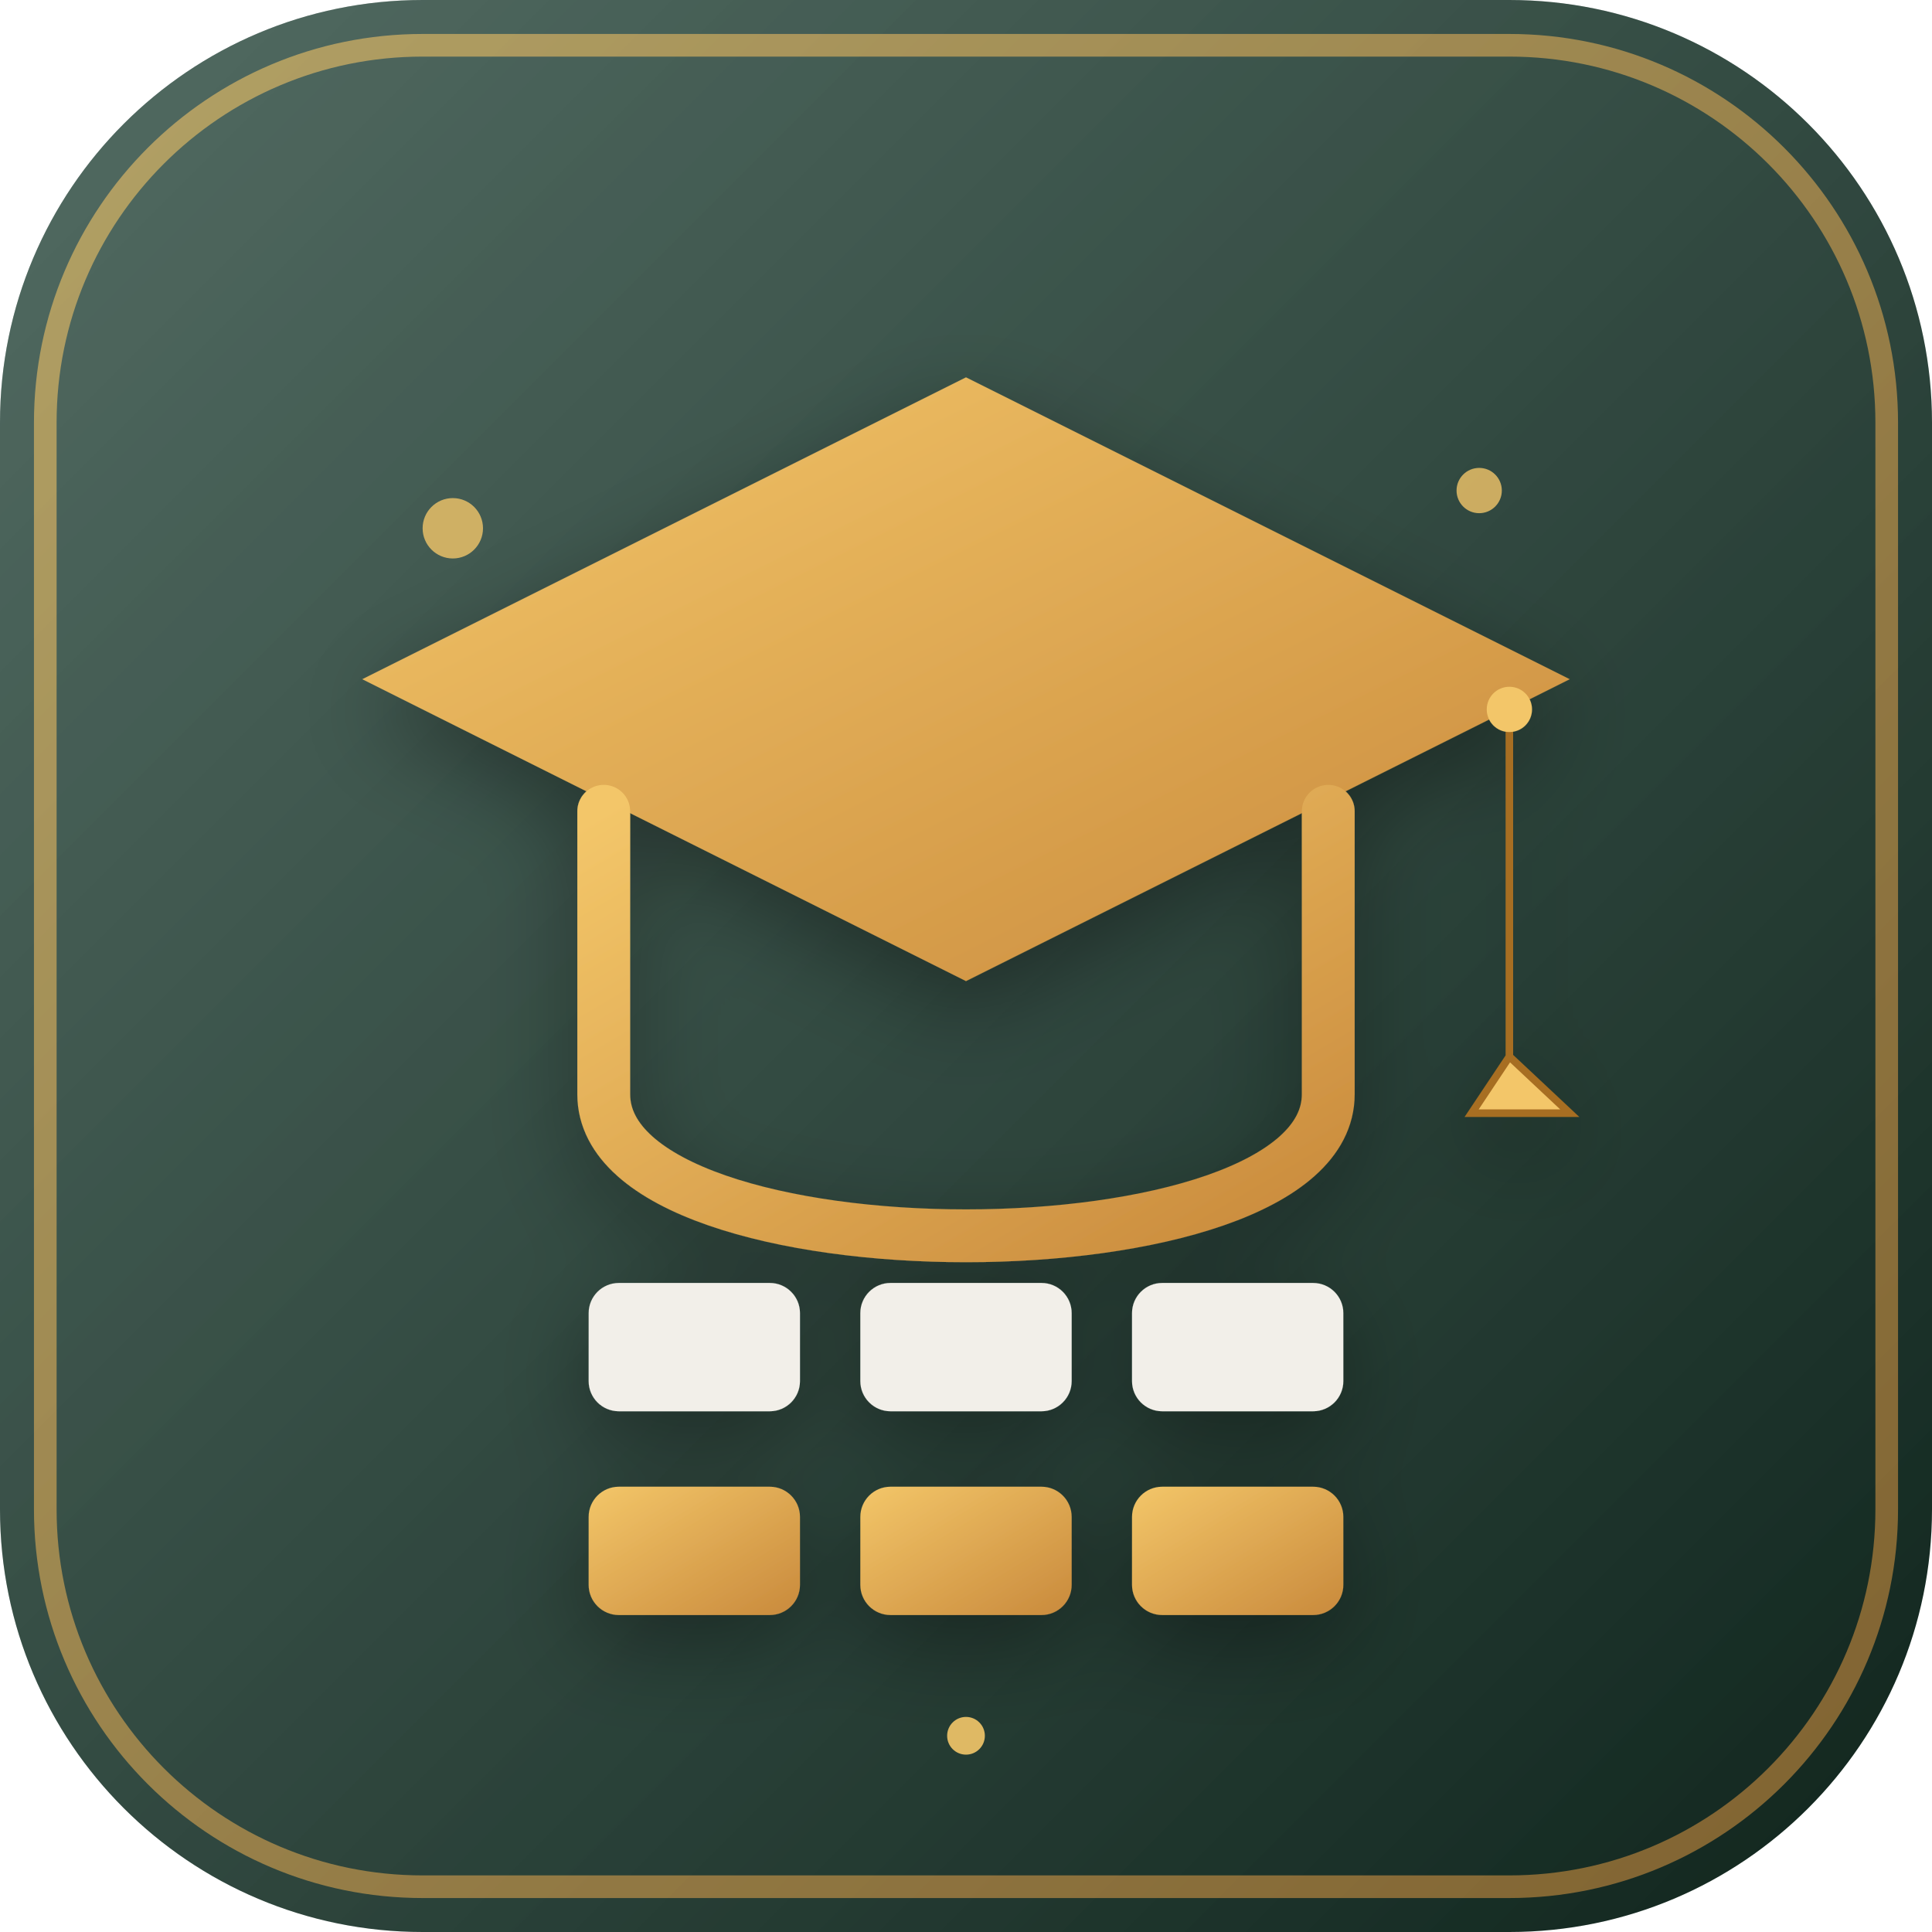
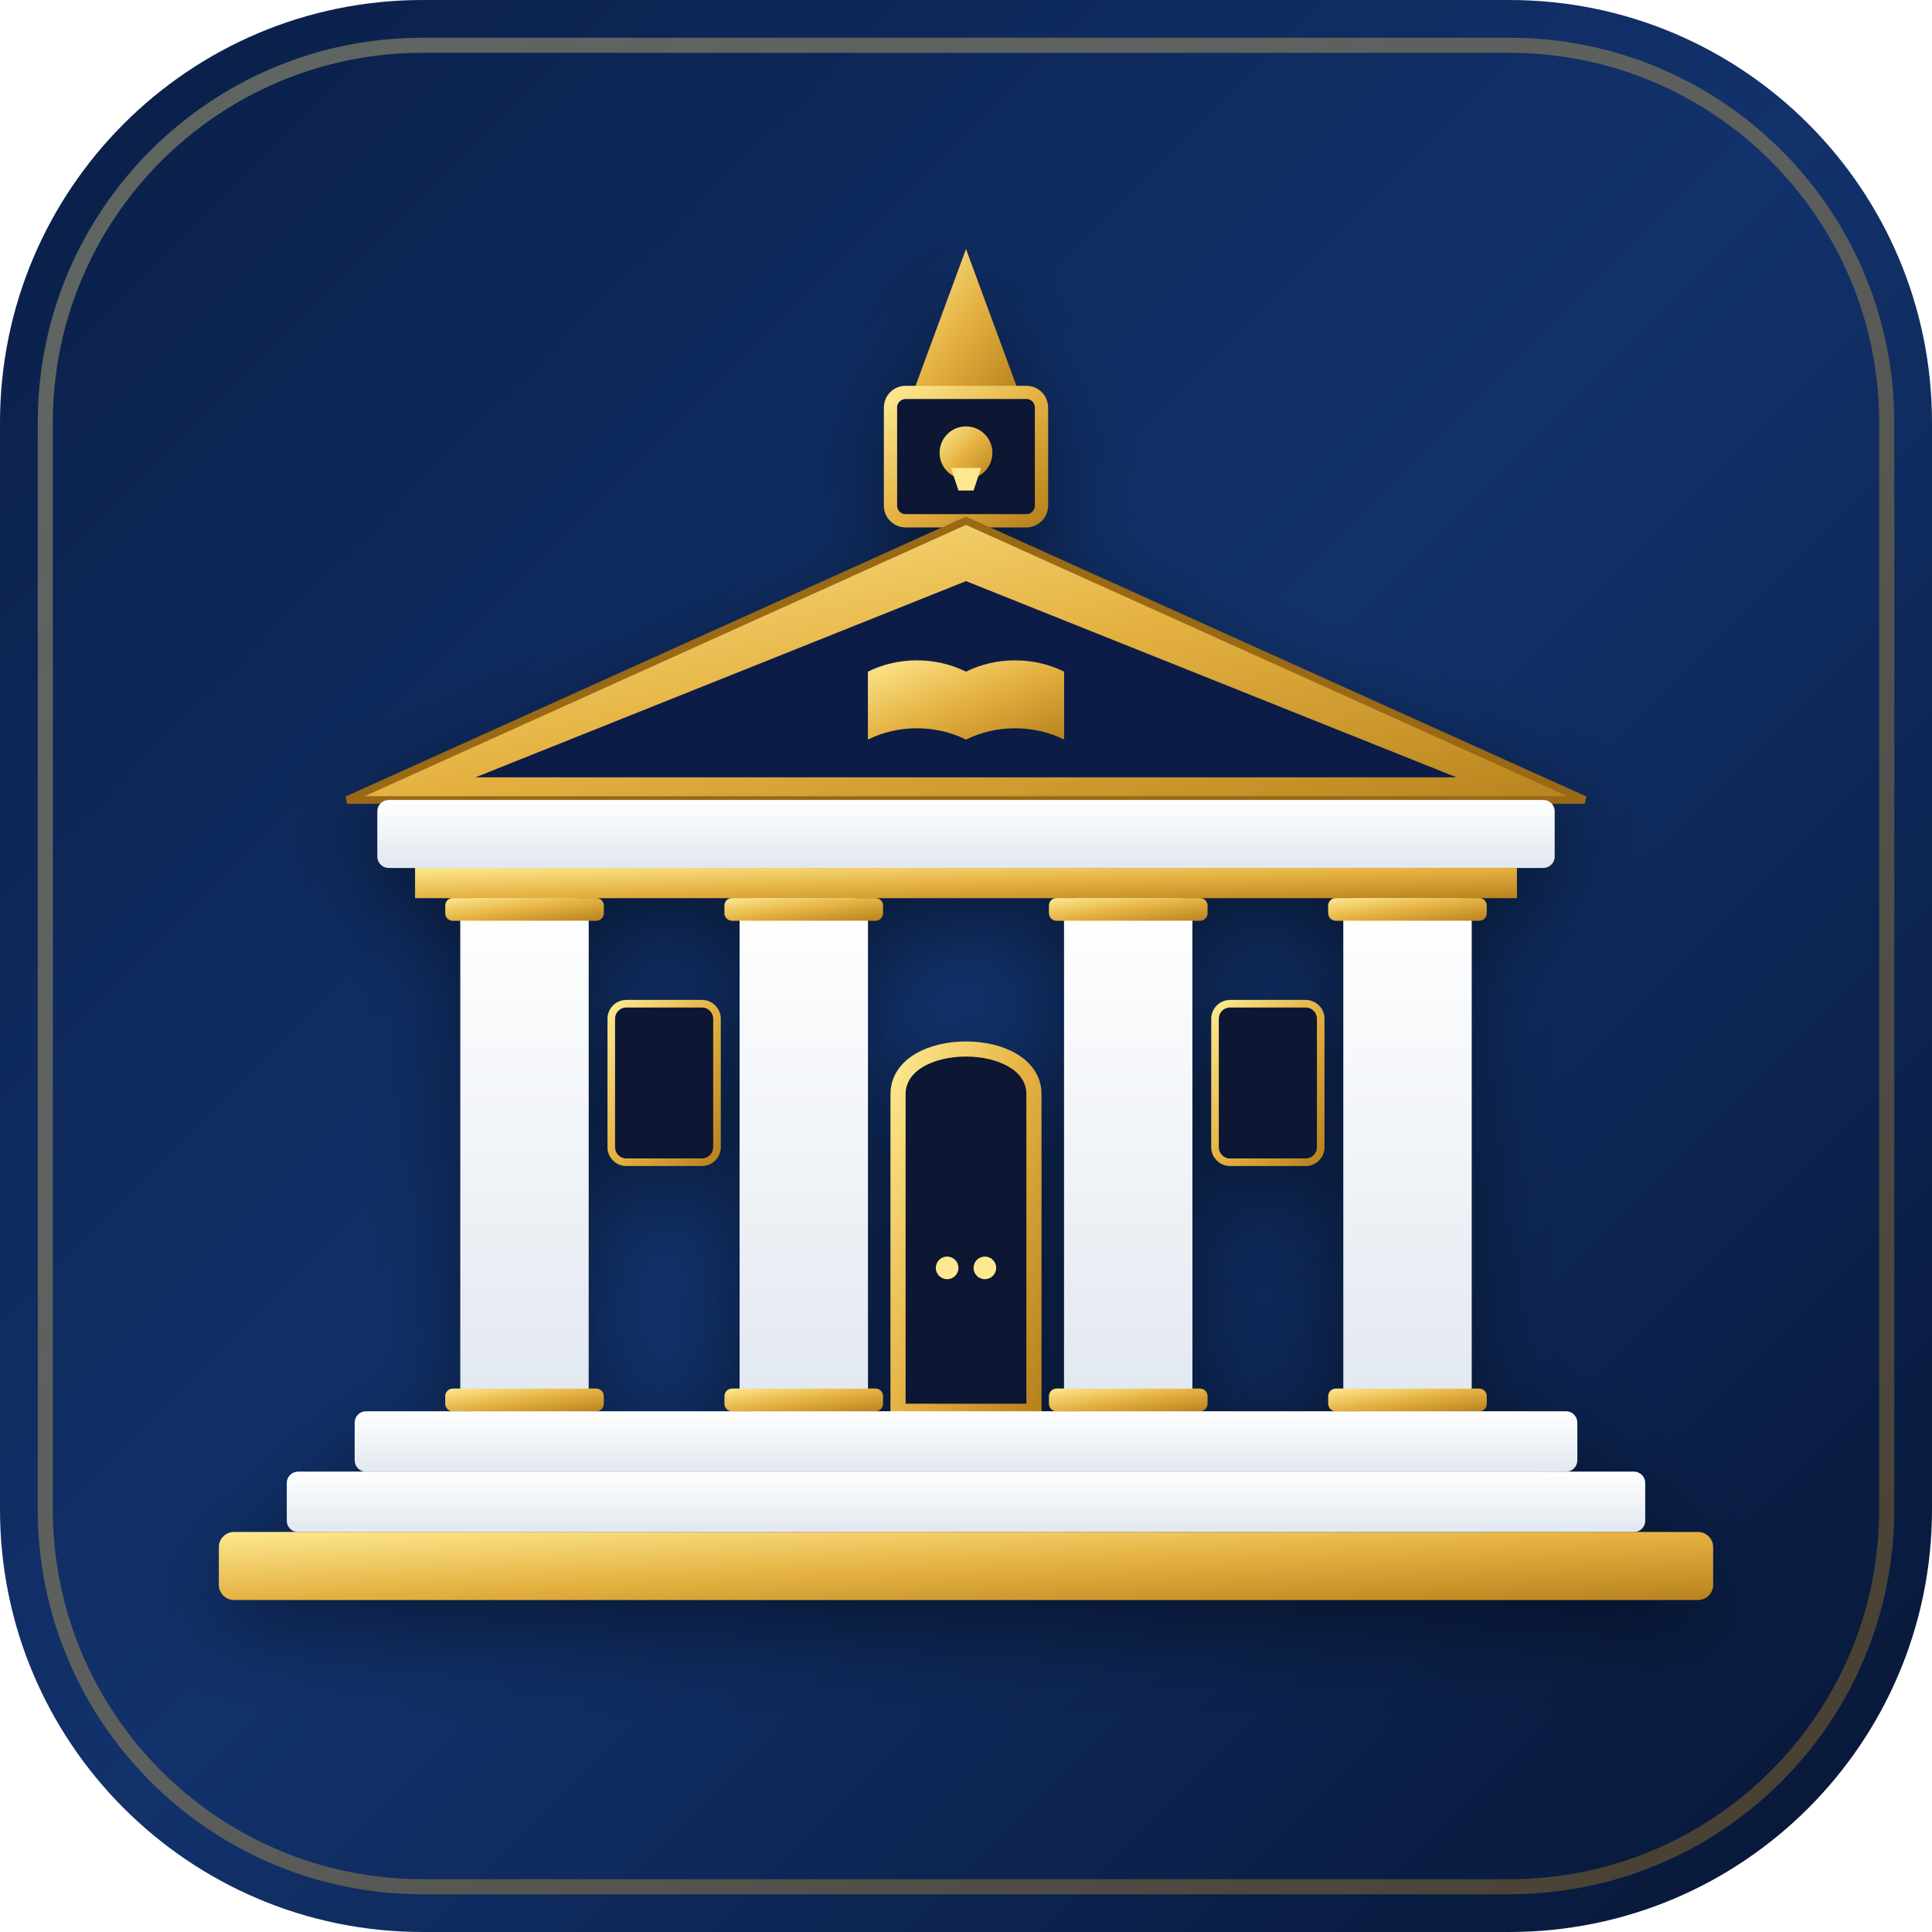
<svg xmlns="http://www.w3.org/2000/svg" viewBox="0 0 512 512" width="512" height="512">
  <defs>
-     <linearGradient id="bgGrad" x1="0%" y1="0%" x2="100%" y2="100%">
-       <stop offset="0%" stop-color="#1A3B2F" />
-       <stop offset="100%" stop-color="#0F241C" />
+     <linearGradient id="schoolBg" x1="0%" y1="0%" x2="100%" y2="100%">
+       <stop offset="0%" stop-color="#0A1E46" />
+       <stop offset="50%" stop-color="#12326C" />
+       <stop offset="100%" stop-color="#071533" />
    </linearGradient>
    <linearGradient id="goldGrad" x1="0%" y1="0%" x2="100%" y2="100%">
-       <stop offset="0%" stop-color="#F3C669" />
-       <stop offset="100%" stop-color="#C98A3C" />
+       <stop offset="0%" stop-color="#FDE88F" />
+       <stop offset="50%" stop-color="#E5B242" />
+       <stop offset="100%" stop-color="#B8831E" />
    </linearGradient>
-     <linearGradient id="accentGrad" x1="0%" y1="0%" x2="100%" y2="100%">
-       <stop offset="0%" stop-color="#FFFFFF" stop-opacity="0.25" />
-       <stop offset="100%" stop-color="#FFFFFF" stop-opacity="0.0" />
+     <linearGradient id="marbleGrad" x1="0%" y1="0%" x2="0%" y2="100%">
+       <stop offset="0%" stop-color="#FFFFFF" />
+       <stop offset="100%" stop-color="#E2E8F0" />
    </linearGradient>
    <filter id="shadow" x="-10%" y="-10%" width="130%" height="130%">
-       <feDropShadow dx="0" dy="8" stdDeviation="12" flood-color="#000000" flood-opacity="0.35" />
+       <feDropShadow dx="0" dy="8" stdDeviation="12" flood-color="#000000" flood-opacity="0.45" />
    </filter>
  </defs>
-   <rect width="512" height="512" rx="112" fill="url(#bgGrad)" />
-   <rect width="512" height="512" rx="112" fill="url(#accentGrad)" />
-   <rect x="12" y="12" width="488" height="488" rx="100" fill="none" stroke="url(#goldGrad)" stroke-width="6" stroke-opacity="0.6" />
-   <g filter="url(#shadow)" transform="translate(0, 0)">
-     <path d="M 256 100 L 416 180 L 256 260 L 96 180 Z" fill="url(#goldGrad)" />
-     <path d="M 400 190 L 400 280 L 416 295 L 390 295 L 400 280" fill="#F3C669" stroke="#A76E24" stroke-width="2" />
-     <circle cx="400" cy="188" r="6" fill="#F3C669" />
-     <path d="M 160 215 L 160 290 C 160 340 352 340 352 290 L 352 215" fill="none" stroke="url(#goldGrad)" stroke-width="14" stroke-linecap="round" />
-     <rect x="156" y="340" width="56" height="34" rx="8" fill="#F2EFE9" />
-     <rect x="228" y="340" width="56" height="34" rx="8" fill="#F2EFE9" />
-     <rect x="300" y="340" width="56" height="34" rx="8" fill="#F2EFE9" />
-     <rect x="156" y="394" width="56" height="34" rx="8" fill="url(#goldGrad)" />
-     <rect x="228" y="394" width="56" height="34" rx="8" fill="url(#goldGrad)" />
-     <rect x="300" y="394" width="56" height="34" rx="8" fill="url(#goldGrad)" />
+   <rect width="512" height="512" rx="112" fill="url(#schoolBg)" />
+   <rect x="12" y="12" width="488" height="488" rx="100" fill="none" stroke="url(#goldGrad)" stroke-width="4" stroke-opacity="0.35" />
+   <g filter="url(#shadow)">
+     <polygon points="256,66 242,104 270,104" fill="url(#goldGrad)" />
+     <rect x="236" y="104" width="40" height="34" rx="4" fill="#071533" stroke="url(#goldGrad)" stroke-width="3.5" />
+     <circle cx="256" cy="120" r="7" fill="url(#goldGrad)" />
+     <path d="M 252 124 L 260 124 L 258 130 L 254 130 Z" fill="#FDE88F" />
+     <polygon points="256,138 92,212 420,212" fill="url(#goldGrad)" stroke="#996912" stroke-width="2" />
+     <polygon points="256,154 126,206 386,206" fill="#0A1E46" />
+     <path d="M 256 178 C 248 174 238 174 230 178 L 230 196 C 238 192 248 192 256 196 C 264 192 274 192 282 196 L 282 178 C 274 174 264 174 256 178 Z" fill="url(#goldGrad)" />
+     <rect x="100" y="212" width="312" height="18" rx="3" fill="url(#marbleGrad)" />
+     <rect x="110" y="230" width="292" height="8" fill="url(#goldGrad)" />
+     <rect x="122" y="238" width="34" height="136" rx="4" fill="url(#marbleGrad)" />
+     <rect x="196" y="238" width="34" height="136" rx="4" fill="url(#marbleGrad)" />
+     <rect x="282" y="238" width="34" height="136" rx="4" fill="url(#marbleGrad)" />
+     <rect x="356" y="238" width="34" height="136" rx="4" fill="url(#marbleGrad)" />
+     <rect x="118" y="238" width="42" height="6" rx="2" fill="url(#goldGrad)" />
+     <rect x="192" y="238" width="42" height="6" rx="2" fill="url(#goldGrad)" />
+     <rect x="278" y="238" width="42" height="6" rx="2" fill="url(#goldGrad)" />
+     <rect x="352" y="238" width="42" height="6" rx="2" fill="url(#goldGrad)" />
+     <rect x="118" y="368" width="42" height="6" rx="2" fill="url(#goldGrad)" />
+     <rect x="192" y="368" width="42" height="6" rx="2" fill="url(#goldGrad)" />
+     <rect x="278" y="368" width="42" height="6" rx="2" fill="url(#goldGrad)" />
+     <rect x="352" y="368" width="42" height="6" rx="2" fill="url(#goldGrad)" />
+     <path d="M 238 374 L 238 290 C 238 274 274 274 274 290 L 274 374 Z" fill="#071533" stroke="url(#goldGrad)" stroke-width="4" />
+     <line x1="256" y1="282" x2="256" y2="374" stroke="url(#goldGrad)" stroke-width="2" />
+     <circle cx="251" cy="336" r="3" fill="#FDE88F" />
+     <circle cx="261" cy="336" r="3" fill="#FDE88F" />
+     <rect x="162" y="266" width="28" height="42" rx="4" fill="#071533" stroke="url(#goldGrad)" stroke-width="2" />
+     <line x1="176" y1="266" x2="176" y2="308" stroke="url(#goldGrad)" stroke-width="1.5" />
+     <line x1="162" y1="287" x2="190" y2="287" stroke="url(#goldGrad)" stroke-width="1.5" />
+     <rect x="322" y="266" width="28" height="42" rx="4" fill="#071533" stroke="url(#goldGrad)" stroke-width="2" />
+     <line x1="336" y1="266" x2="336" y2="308" stroke="url(#goldGrad)" stroke-width="1.5" />
+     <line x1="322" y1="287" x2="350" y2="287" stroke="url(#goldGrad)" stroke-width="1.5" />
+     <rect x="94" y="374" width="324" height="16" rx="3" fill="url(#marbleGrad)" />
+     <rect x="76" y="390" width="360" height="16" rx="3" fill="url(#marbleGrad)" />
+     <rect x="58" y="406" width="396" height="18" rx="4" fill="url(#goldGrad)" />
  </g>
-   <circle cx="120" cy="140" r="8" fill="#F3C669" opacity="0.8" />
-   <circle cx="392" cy="130" r="6" fill="#F3C669" opacity="0.8" />
-   <circle cx="256" cy="460" r="5" fill="#F3C669" opacity="0.9" />
</svg>
